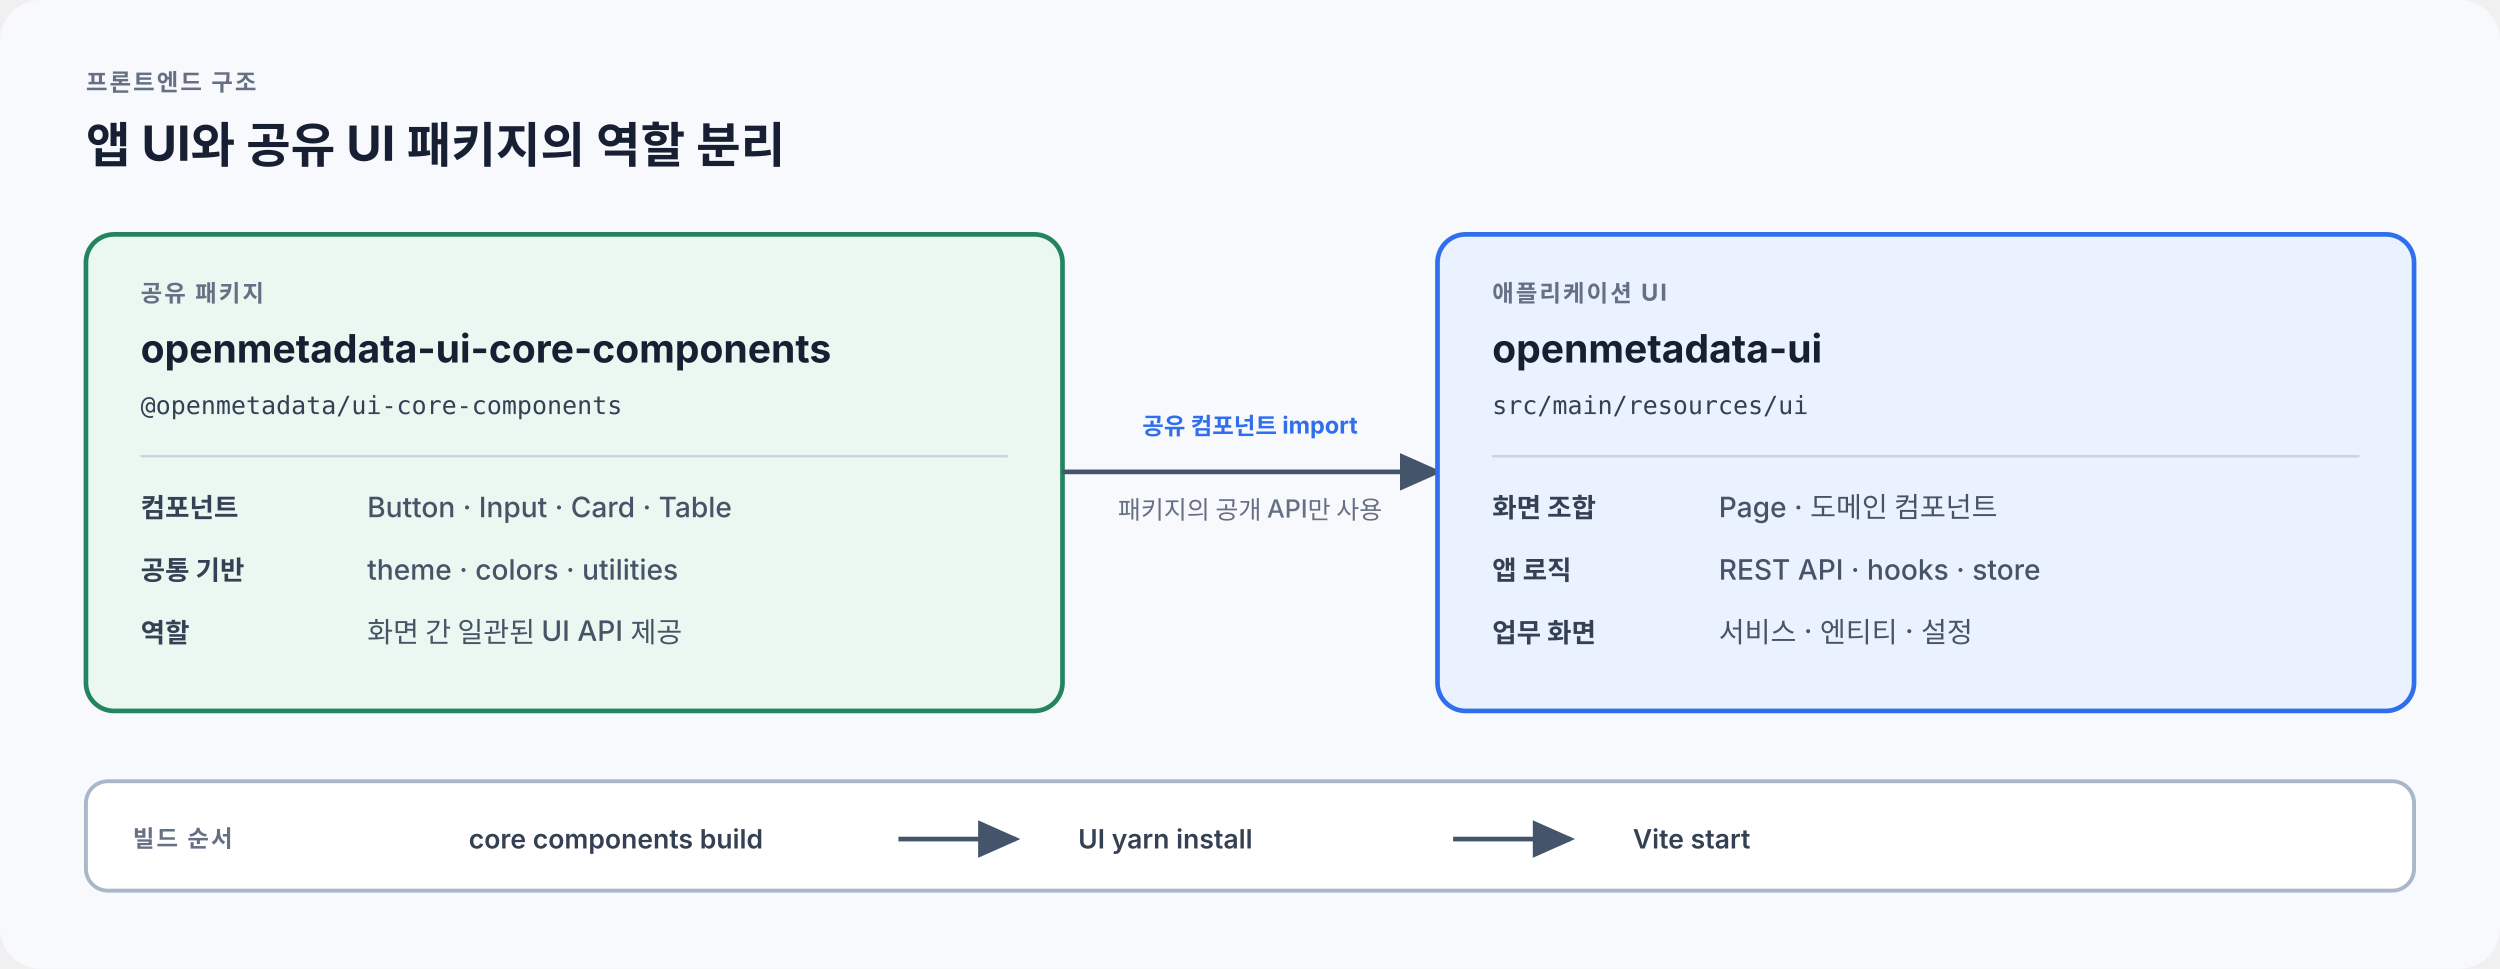
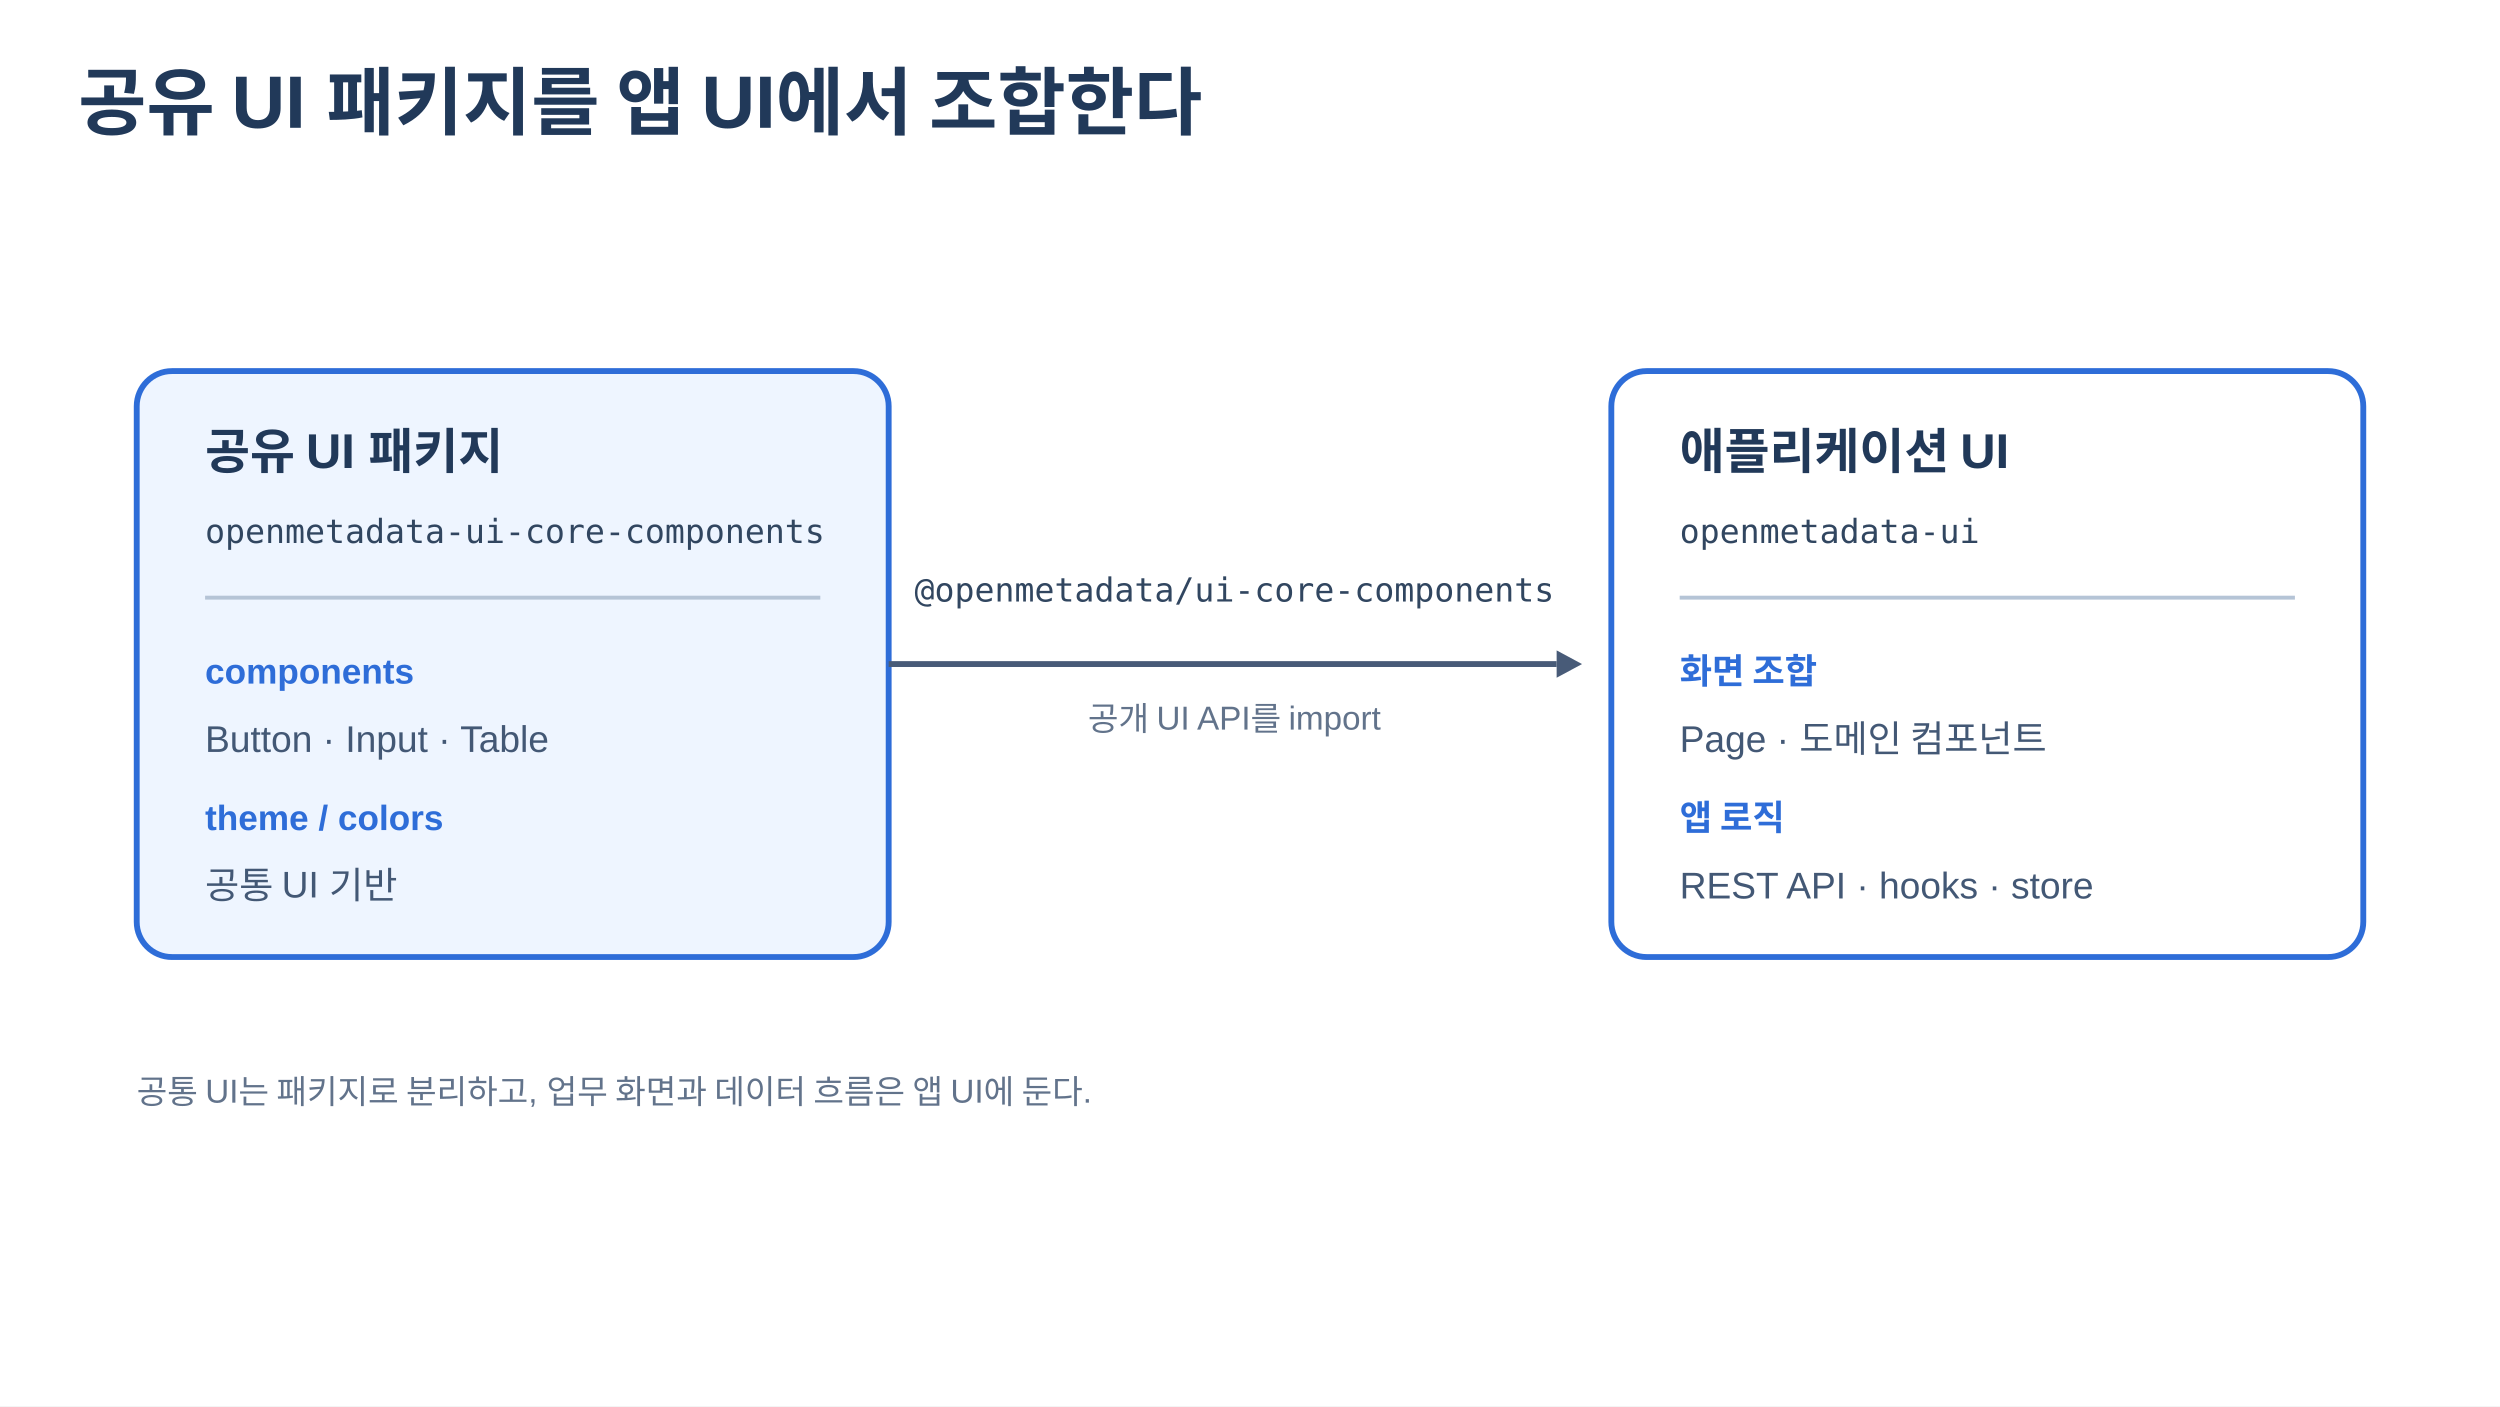
- <svg xmlns="http://www.w3.org/2000/svg" width="1600" height="620" viewBox="0 0 1600 620" role="img" aria-labelledby="title desc">
+ <svg xmlns="http://www.w3.org/2000/svg" width="1280" height="720" viewBox="0 0 1280 720" role="img" aria-labelledby="title desc">
  <defs>
-     <marker id="arrow" markerWidth="10" markerHeight="10" refX="8" refY="4" orient="auto">
-       <path d="M0 0 L0 8 L9 4 Z" fill="#44546A" />
-     </marker>
    <style>
-       .bg{fill:#F7F9FC}.card{fill:#FFF;stroke:#A9B7C9;stroke-width:2.5}.shared{fill:#EAF8F1;stroke:#24845F;stroke-width:3}.app{fill:#EAF2FF;stroke:#2F6FED;stroke-width:3}.line{stroke:#44546A;stroke-width:3;fill:none}.rule{stroke:#C9D3E0;stroke-width:1.5}.tag{font:700 15px -apple-system,BlinkMacSystemFont,"Segoe UI","Noto Sans KR",sans-serif;letter-spacing:1.3px;fill:#667085}.title{font:700 31px -apple-system,BlinkMacSystemFont,"Segoe UI","Noto Sans KR",sans-serif;fill:#172033}.name{font:700 25px -apple-system,BlinkMacSystemFont,"Segoe UI","Noto Sans KR",sans-serif;fill:#172033}.label{font:700 17px -apple-system,BlinkMacSystemFont,"Segoe UI","Noto Sans KR",sans-serif;fill:#344054}.body{font:500 18px -apple-system,BlinkMacSystemFont,"Segoe UI","Noto Sans KR",sans-serif;fill:#475467}.small{font:500 16px -apple-system,BlinkMacSystemFont,"Segoe UI","Noto Sans KR",sans-serif;fill:#667085}.mono{font:500 16px Menlo,Consolas,monospace;fill:#344054}.flow{font:700 15px -apple-system,BlinkMacSystemFont,"Segoe UI","Noto Sans KR",sans-serif;fill:#2F6FED}.build{font:600 17px -apple-system,BlinkMacSystemFont,"Segoe UI","Noto Sans KR",sans-serif;fill:#344054}
+       .title{font-family:'Apple SD Gothic Neo','Helvetica Neue',Arial,sans-serif;font-size:38px;font-weight:700;fill:#213959}.cardTitle{font-family:'Apple SD Gothic Neo','Helvetica Neue',Arial,sans-serif;font-size:25px;font-weight:700;fill:#213959}.label{font-family:'Apple SD Gothic Neo','Helvetica Neue',Arial,sans-serif;font-size:18px;font-weight:700;fill:#2E6DD8}.body{font-family:'Apple SD Gothic Neo','Helvetica Neue',Arial,sans-serif;font-size:19px;font-weight:500;fill:#435875}.note{font-family:'Apple SD Gothic Neo','Helvetica Neue',Arial,sans-serif;font-size:17px;font-weight:500;fill:#62738B}.mono{font-family:Menlo,Consolas,monospace;font-size:17px;font-weight:500;fill:#314660}.line{stroke:#485B78;stroke-width:3;fill:none}.rule{stroke:#B5C4D6;stroke-width:2}.shared{fill:#EEF5FF;stroke:#2E6DD8;stroke-width:3}.app{fill:#FFFFFF;stroke:#2E6DD8;stroke-width:3}
    </style>
  </defs>
-   <rect class="bg" width="1600" height="620" rx="26" />
-   <text class="tag" x="55" y="58">프론트엔드 구조</text>
-   <text class="title" x="55" y="104">앱 UI와 공유 UI 패키지의 역할 분리</text>
-   <rect class="shared" x="55" y="150" width="625" height="305" rx="18" />
-   <text class="tag" x="90" y="193" fill="#24845F">공유 패키지</text>
-   <text class="name" x="90" y="232">openmetadata-ui-core-components</text>
-   <text class="mono" x="90" y="265">@openmetadata/ui-core-components</text>
-   <path class="rule" d="M90 292 H645" />
-   <text class="label" x="90" y="331">컴포넌트</text>
-   <text class="body" x="235" y="331">Button · Input · Card · Table</text>
-   <text class="label" x="90" y="371">공통 기반</text>
-   <text class="body" x="235" y="371">theme · colors · utilities</text>
-   <text class="label" x="90" y="411">역할</text>
-   <text class="body" x="235" y="411">화면 간 일관된 UI API 제공</text>
-   <path class="line" d="M680 302 H920" marker-end="url(#arrow)" />
-   <text class="flow" x="800" y="278" text-anchor="middle">공유 컴포넌트 import</text>
-   <text class="small" x="800" y="332" text-anchor="middle">패키지의 공개 API만 사용</text>
-   <rect class="app" x="920" y="150" width="625" height="305" rx="18" />
-   <text class="tag" x="955" y="193" fill="#2F6FED">애플리케이션 UI</text>
-   <text class="name" x="955" y="232">openmetadata-ui</text>
-   <text class="mono" x="955" y="265">src/main/resources/ui</text>
-   <path class="rule" d="M955 292 H1510" />
-   <text class="label" x="955" y="331">화면 조합</text>
-   <text class="body" x="1100" y="331">Page · 도메인 컴포넌트</text>
-   <text class="label" x="955" y="371">앱 로직</text>
-   <text class="body" x="1100" y="371">REST API · hooks · store</text>
-   <text class="label" x="955" y="411">업무 화면</text>
-   <text class="body" x="1100" y="411">서비스 · 엔티티 · 설정</text>
-   <rect class="card" x="55" y="500" width="1490" height="70" rx="14" />
-   <text class="tag" x="85" y="542">빌드 순서</text>
-   <text class="build" x="300" y="543">core components build</text>
-   <path class="line" d="M575 537 H650" marker-end="url(#arrow)" />
-   <text class="build" x="690" y="543">UI yarn install</text>
-   <path class="line" d="M930 537 H1005" marker-end="url(#arrow)" />
-   <text class="build" x="1045" y="543">Vite start</text>
+   <rect width="1280" height="720" fill="#FFFFFF" />
+   <text class="title" x="40" y="66">공유 UI 패키지를 앱 UI에서 조합한다</text>
+   <rect class="shared" x="70" y="190" width="385" height="300" rx="18" />
+   <text class="cardTitle" x="105" y="240">공유 UI 패키지</text>
+   <text class="mono" x="105" y="278">openmetadata-ui-core-components</text>
+   <path class="rule" d="M105 306 H420" />
+   <text class="label" x="105" y="350">components</text>
+   <text class="body" x="105" y="385">Button · Input · Table</text>
+   <text class="label" x="105" y="425">theme / colors</text>
+   <text class="body" x="105" y="460">공통 UI 기반</text>
+   <path class="line" d="M455 340 H797" />
+   <polygon points="810,340 797,333 797,347" fill="#485B78" />
+   <text class="mono" x="632" y="308" text-anchor="middle">@openmetadata/ui-core-components</text>
+   <text class="note" x="632" y="374" text-anchor="middle">공개 UI API를 import</text>
+   <rect class="app" x="825" y="190" width="385" height="300" rx="18" />
+   <text class="cardTitle" x="860" y="240">애플리케이션 UI</text>
+   <text class="mono" x="860" y="278">openmetadata-ui</text>
+   <path class="rule" d="M860 306 H1175" />
+   <text class="label" x="860" y="350">화면 조합</text>
+   <text class="body" x="860" y="385">Page · 도메인 컴포넌트</text>
+   <text class="label" x="860" y="425">앱 로직</text>
+   <text class="body" x="860" y="460">REST API · hooks · store</text>
+   <text class="note" x="70" y="565">공통 UI는 패키지로 분리하고, 업무 화면과 데이터 흐름은 앱 UI에 둔다.</text>
</svg>
